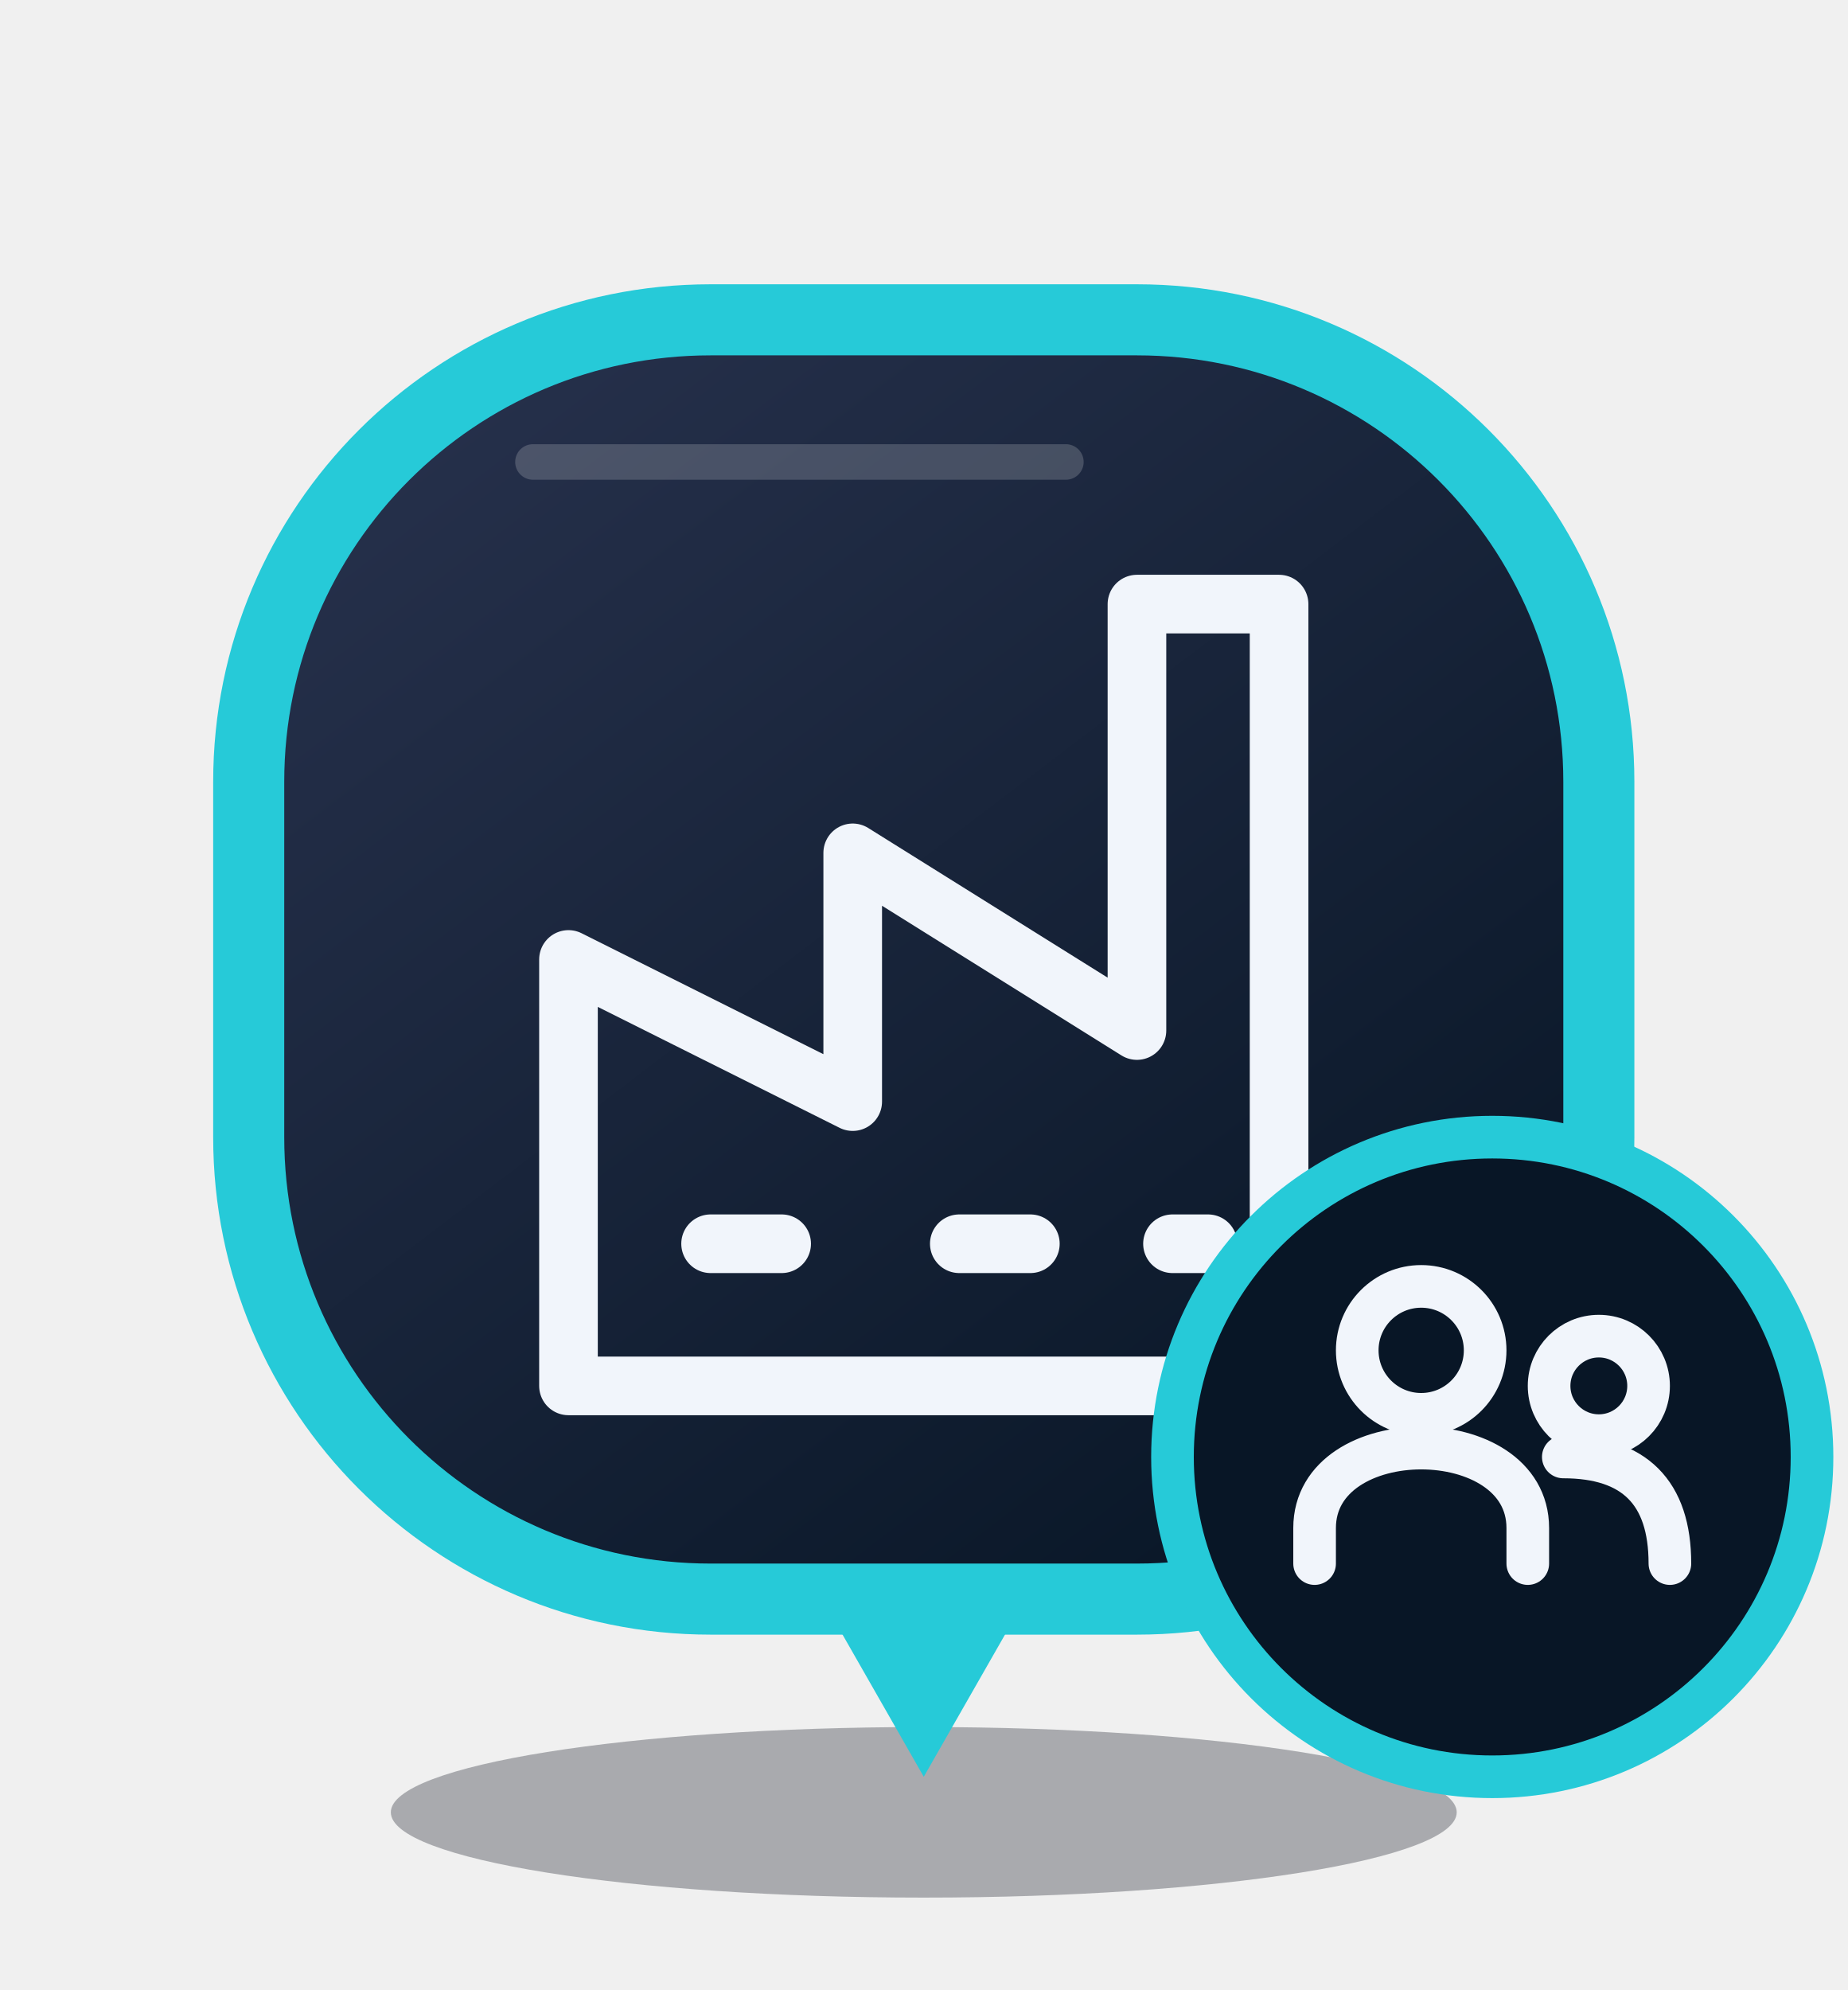
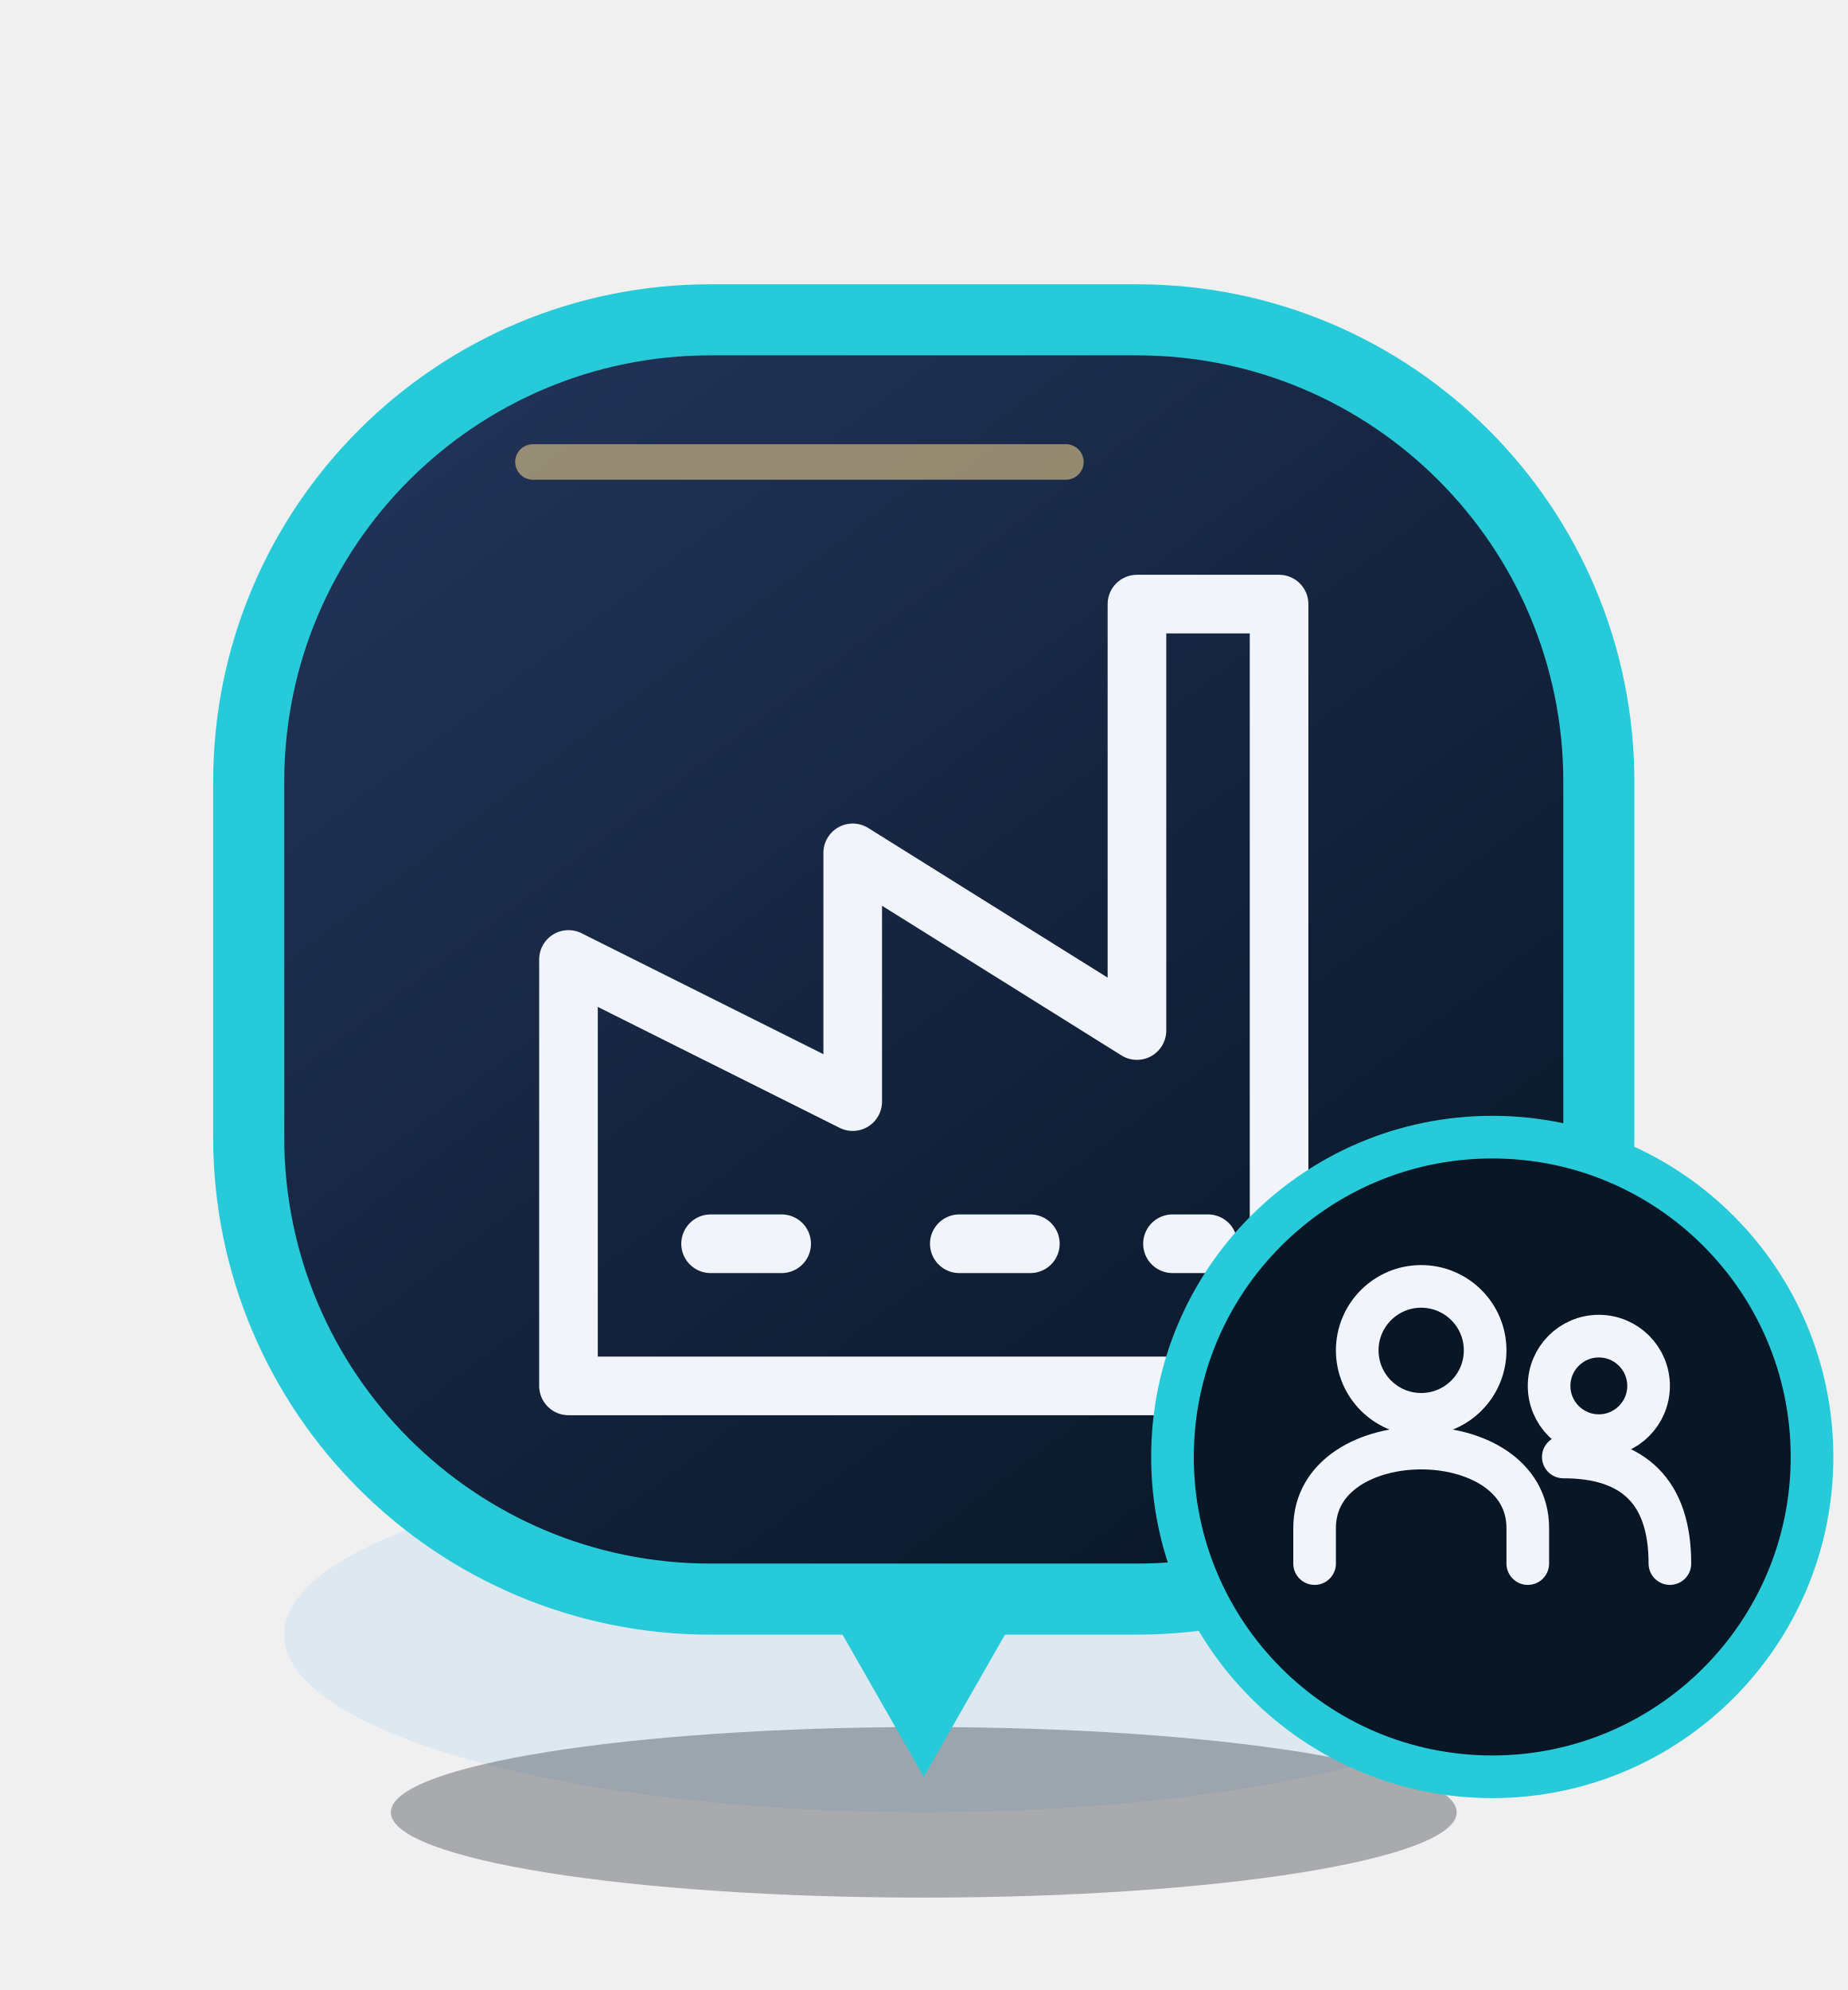
<svg xmlns="http://www.w3.org/2000/svg" width="156" height="168" viewBox="0 0 52 56">
  <defs>
    <linearGradient id="bg" x2=".8" y2="1">
-       <stop stop-color="#29334F" />
+       <stop stop-color="#24365D" />
      <stop offset="1" stop-color="#081626" />
    </linearGradient>
  </defs>
+   <ellipse cx="26" cy="46" rx="18" ry="5" fill="#4FA8EC" opacity=".12" />
  <ellipse cx="26" cy="51" rx="15" ry="2.4" fill="#020814" opacity=".3" />
  <path d="m22 43 4 7 4-7" fill="#26CAD8" />
  <rect x="7" y="9" width="38" height="36" rx="13" fill="url(#bg)" stroke="#26CAD8" stroke-width="2" />
-   <path d="M15 13h15" stroke="white" opacity=".18" stroke-linecap="round" />
+   <path d="M15 13h15" stroke="#E6CA8B" opacity=".6" stroke-linecap="round" />
  <g fill="none" stroke="#F1F5FB" stroke-width="1.65" stroke-linecap="round" stroke-linejoin="round">
    <path d="M16 39V27l8 4v-7l8 5V17h4v22zM20 35h2m5 0h2m4 0h1" />
  </g>
  <g fill="none" stroke="#F1F5FB" stroke-width="1.2" stroke-linecap="round" stroke-linejoin="round">
    <circle cx="42" cy="41" r="9" fill="#081626" stroke="#26CAD8" />
    <circle cx="40" cy="38" r="1.8" />
    <circle cx="45" cy="39" r="1.4" />
    <path d="M37 44v-1c0-3 6-3 6 0v1m1-3c2 0 3 1 3 3" />
  </g>
</svg>
